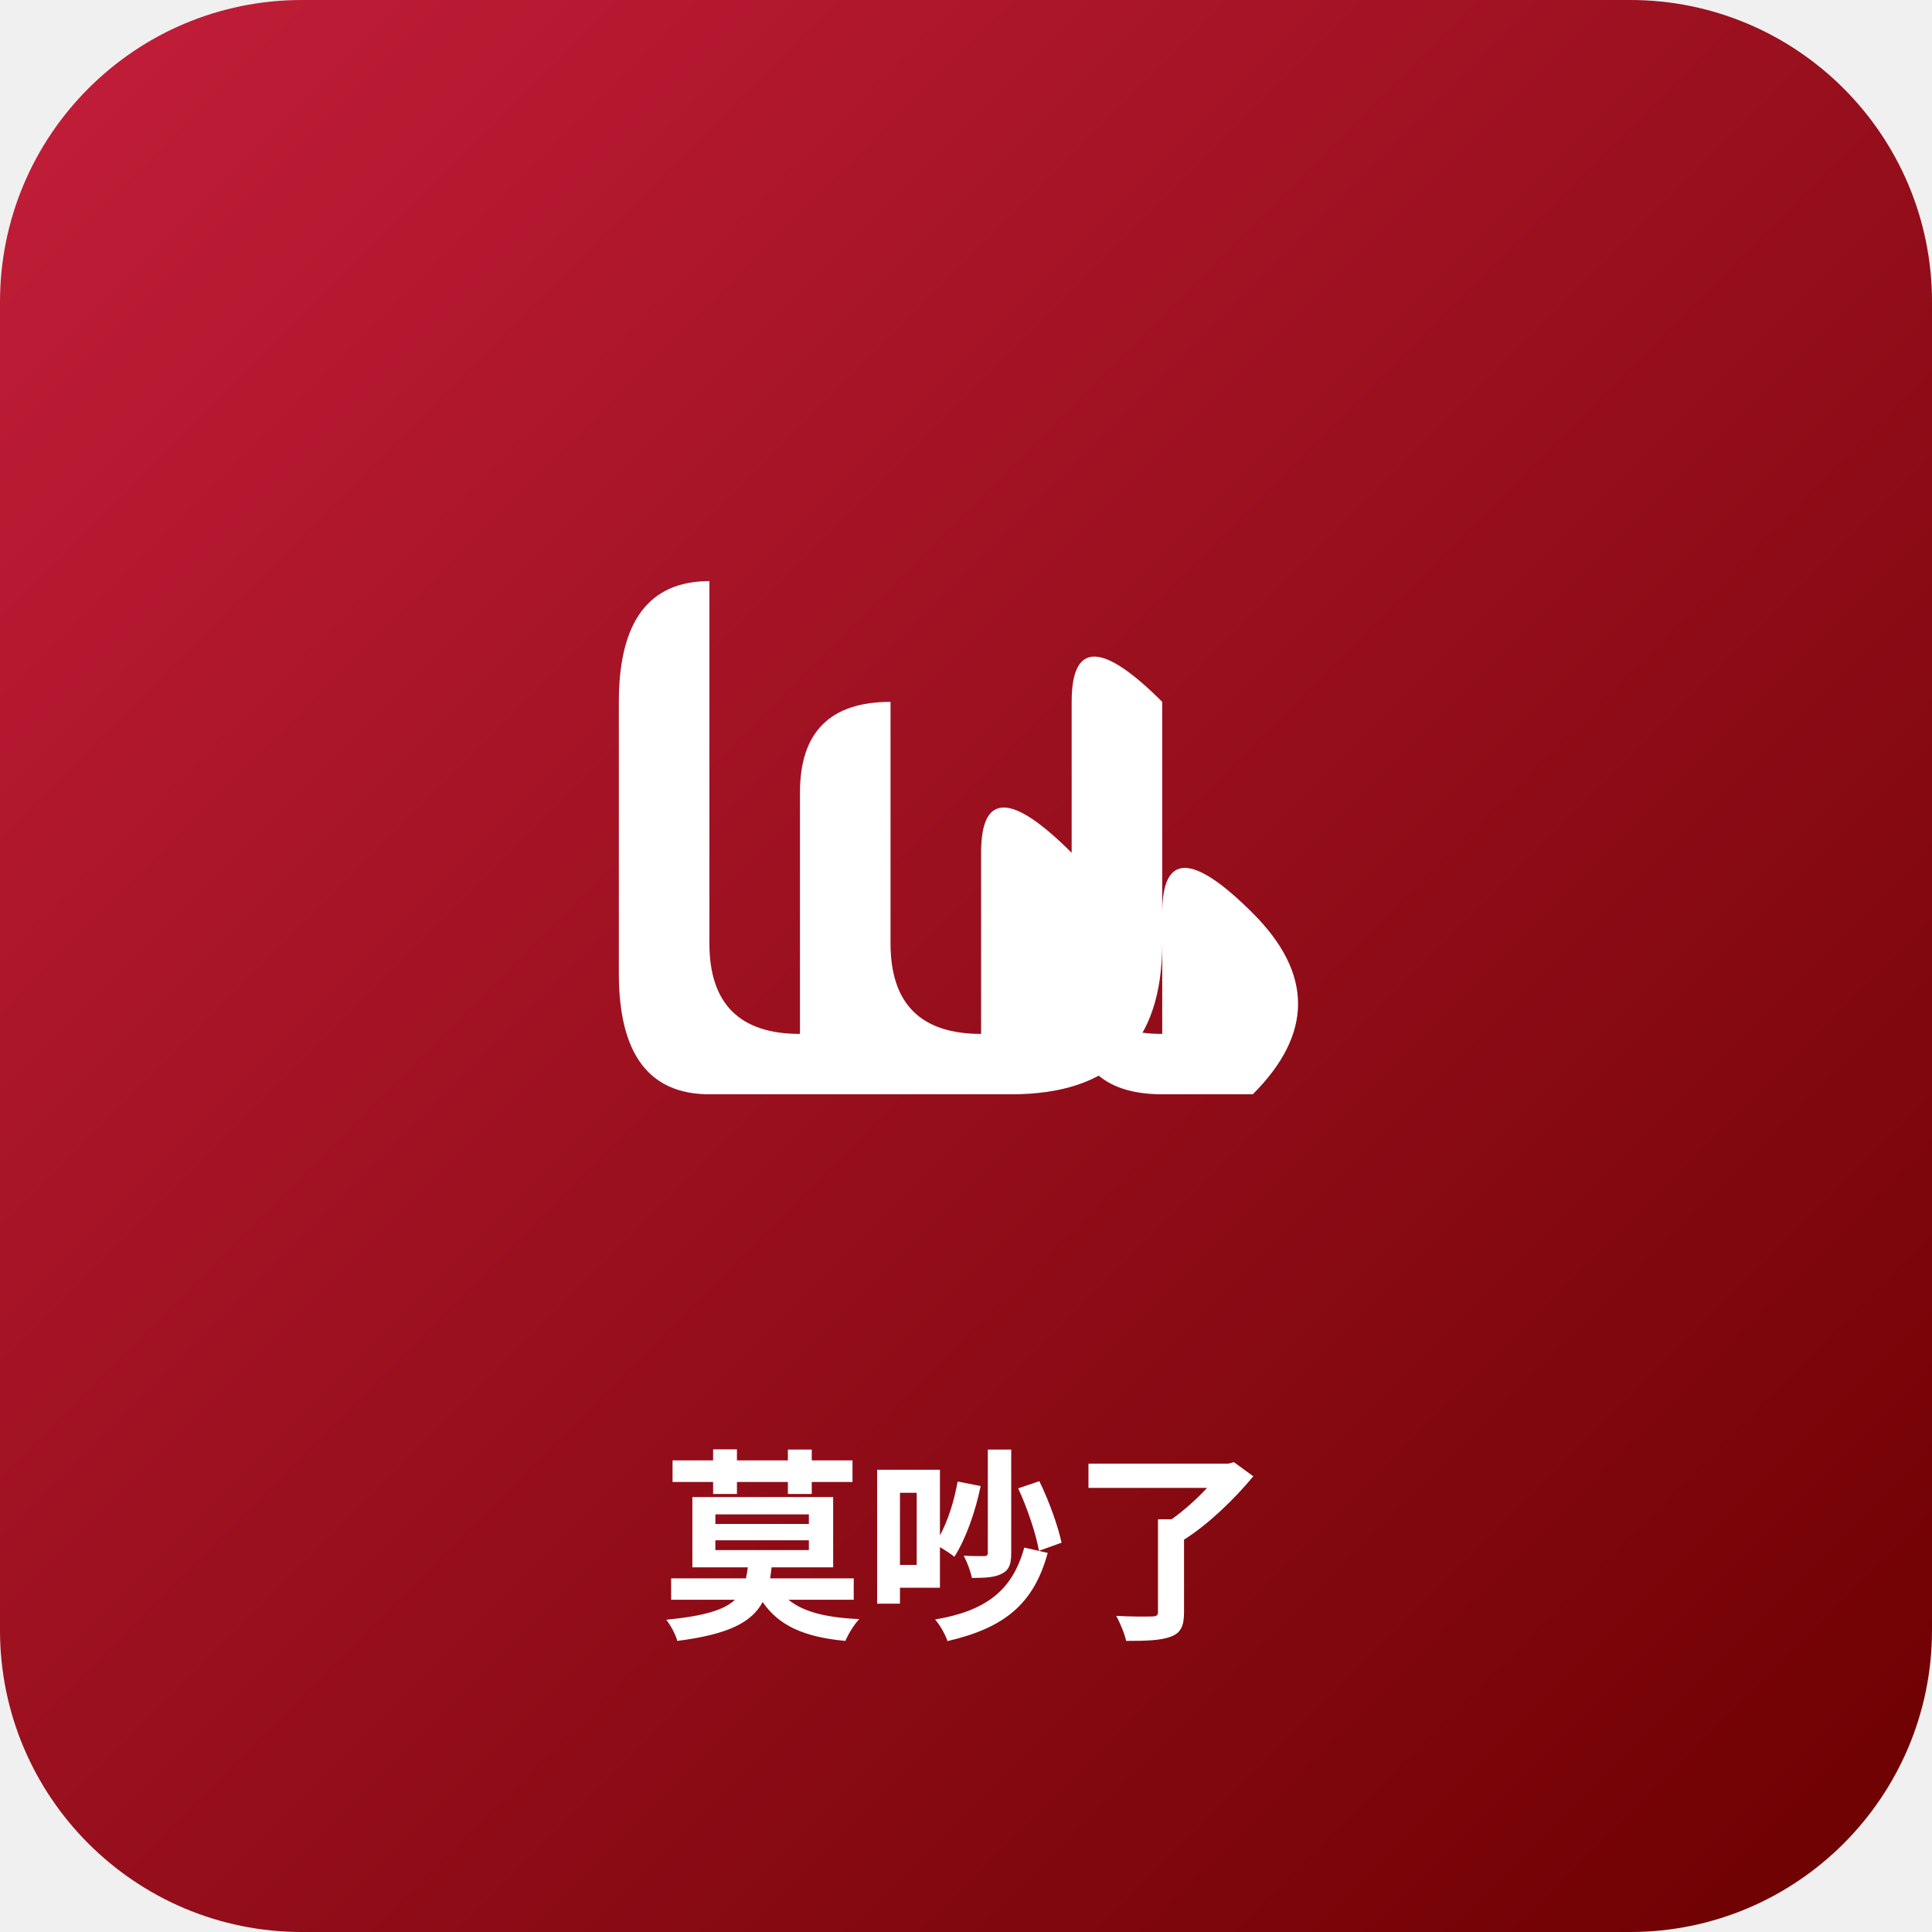
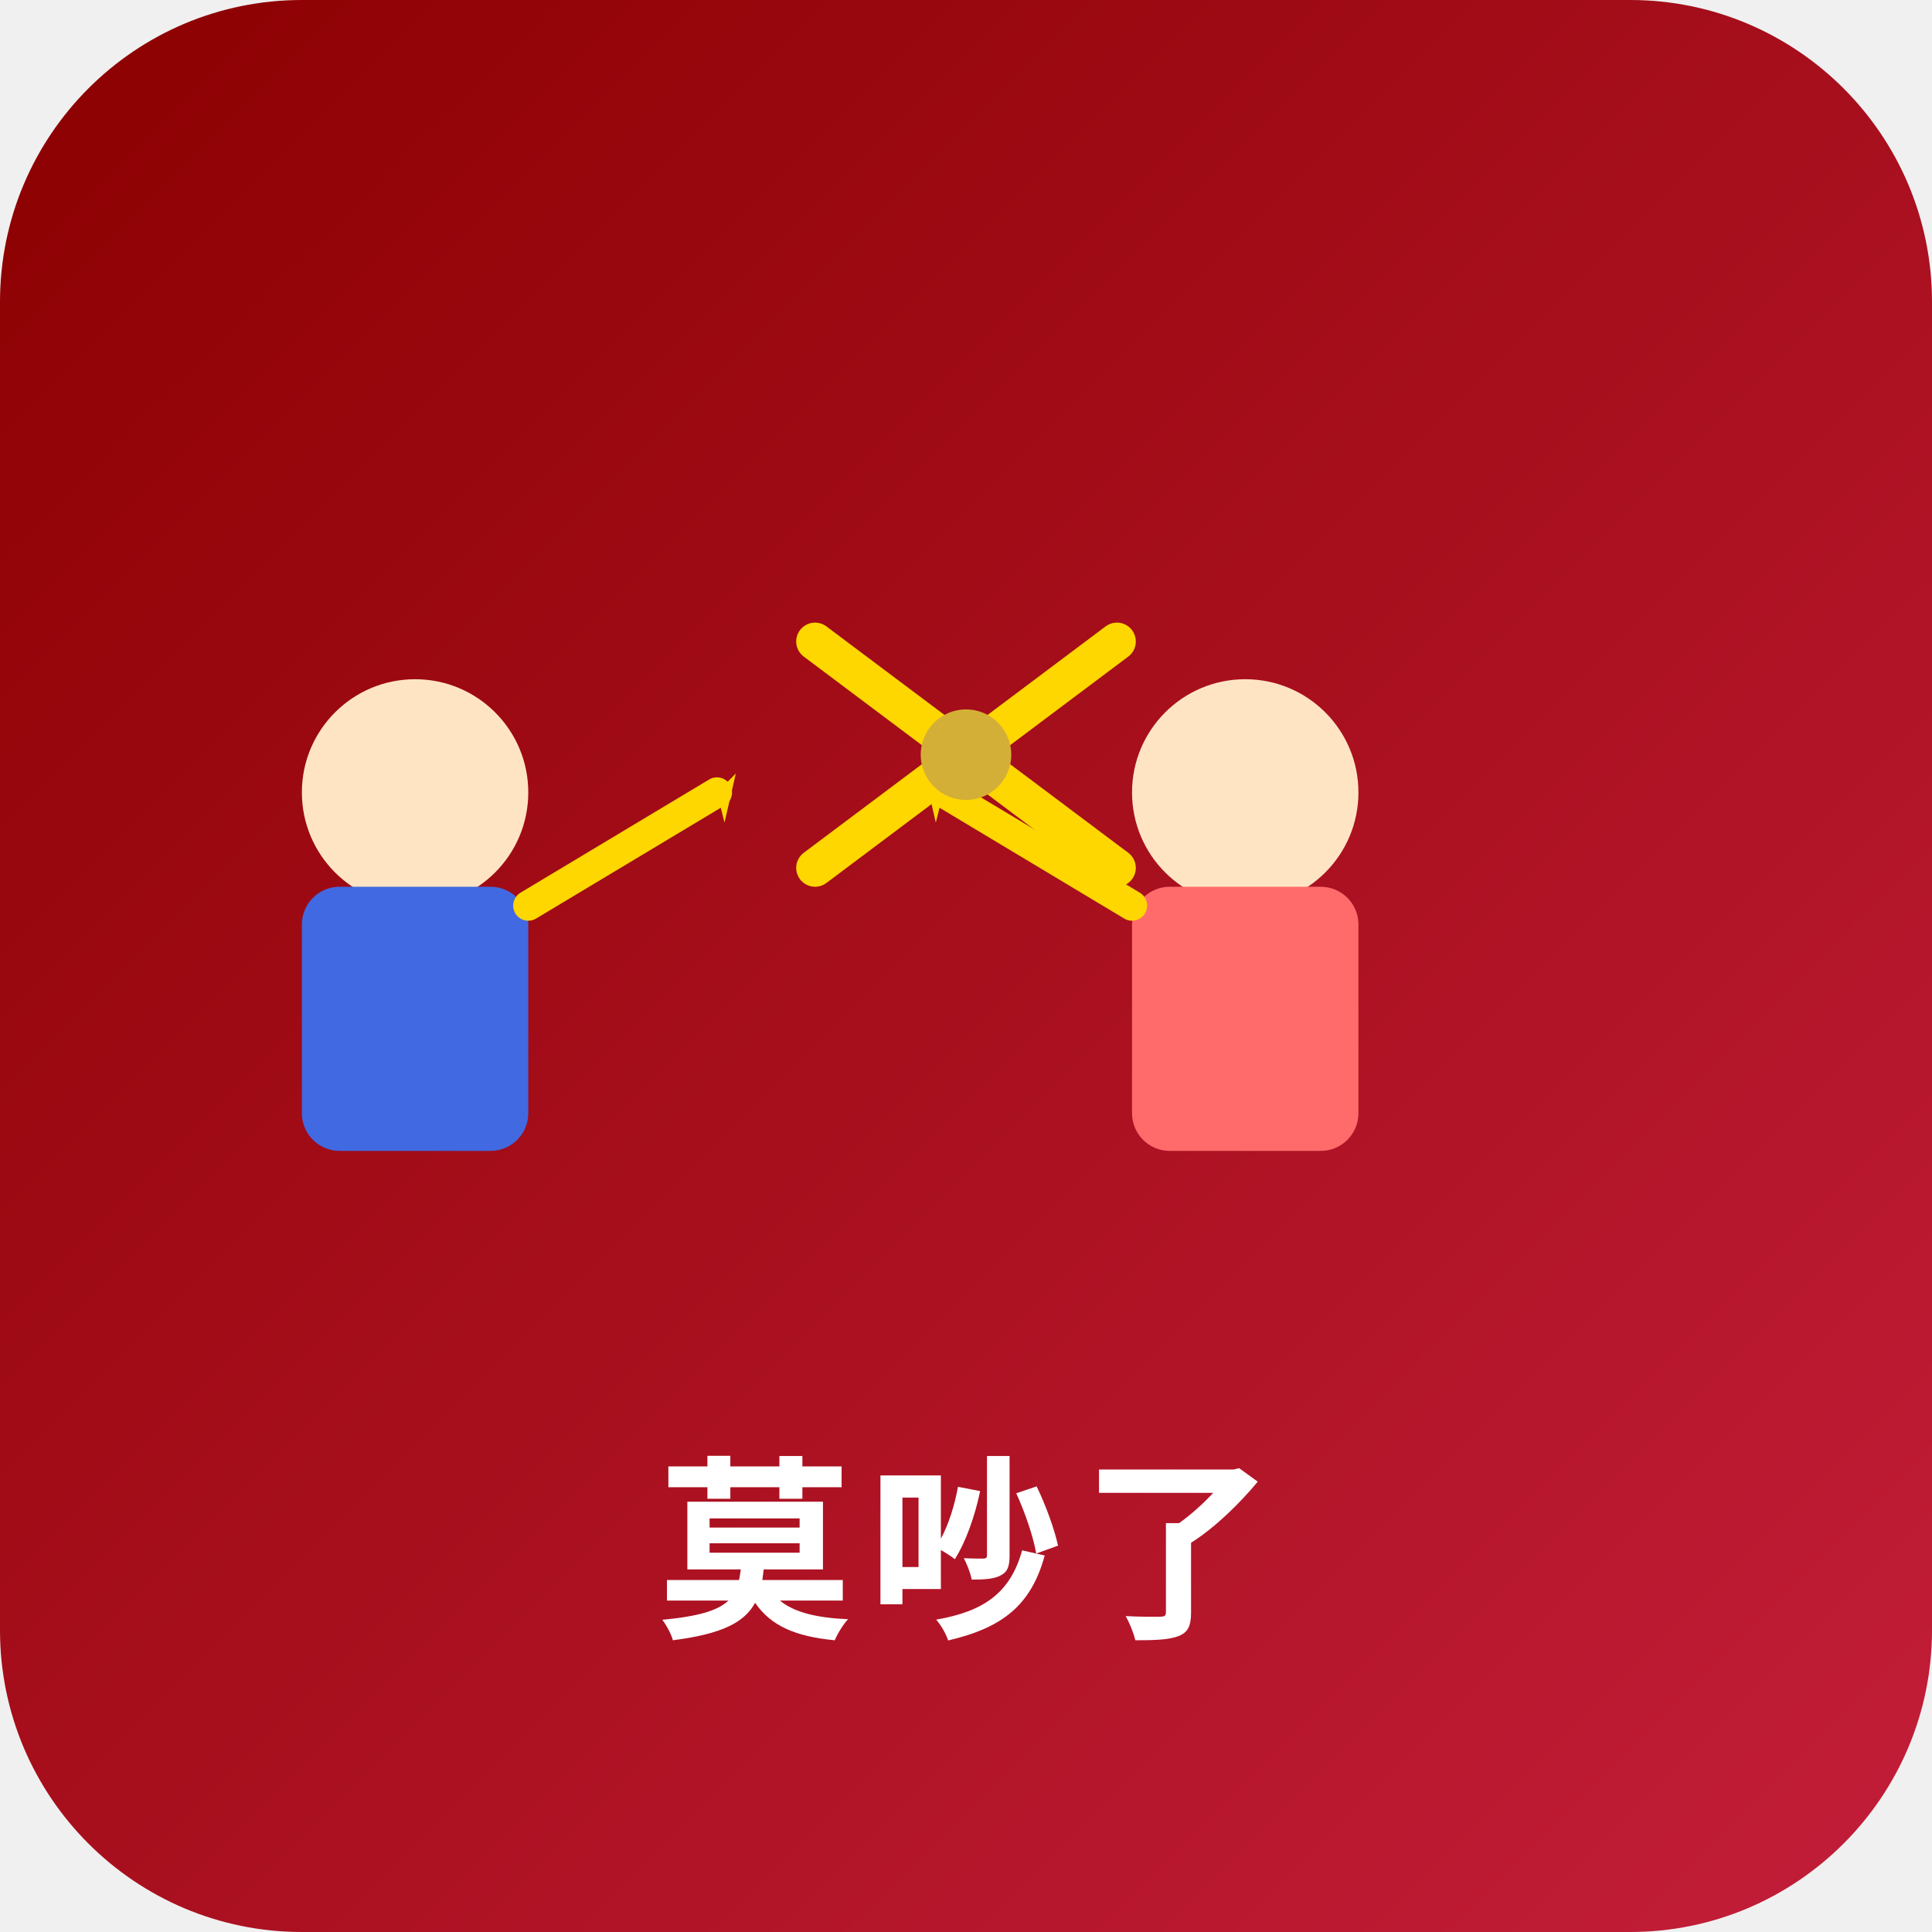
<svg xmlns="http://www.w3.org/2000/svg" viewBox="0 0 512 512">
  <defs>
    <linearGradient id="bg" x1="0%" y1="0%" x2="100%" y2="100%">
-       <stop offset="0%" style="stop-color:#C41E3A" />
-       <stop offset="100%" style="stop-color:#6B0000" />
+       <stop offset="0%" style="stop-color:#8B0000" />
+       <stop offset="100%" style="stop-color:#C41E3A" />
    </linearGradient>
  </defs>
  <rect width="512" height="512" rx="80" fill="url(#bg)" />
-   <g transform="translate(156, 90) scale(0.8)">
-     <path d="M40 120 L40 200 Q40 230 70 230 L70 150 Q70 120 100 120 L100 200 Q100 230 130 230 L130 170 Q130 140 160 170 L160 200 Q160 230 190 230 L190 190 Q190 160 220 190 Q250 220 220 250 L190 250 Q160 250 160 220 L160 120 Q160 90 190 120 L190 200 Q190 250 140 250 L40 250 Q10 250 10 210 L10 120 Q10 80 40 80" fill="#fff" />
+   <g transform="translate(60, 180)">
+     <circle cx="50" cy="30" r="30" fill="#FFE4C4" />
+     <rect x="20" y="55" width="60" height="70" rx="10" fill="#4169E1" />
+     <line x1="80" y1="60" x2="130" y2="30" stroke="#FFD700" stroke-width="8" stroke-linecap="round" />
+     <polygon points="135,25 130,30 132,38" fill="#FFD700" />
  </g>
-   <text x="256" y="430" text-anchor="middle" font-family="PingFang SC, Microsoft YaHei, sans-serif" font-size="54" font-weight="bold" fill="#fff">莫吵了</text>
+   <g transform="translate(280, 180)">
+     <circle cx="50" cy="30" r="30" fill="#FFE4C4" />
+     <rect x="20" y="55" width="60" height="70" rx="10" fill="#FF6B6B" />
+     <line x1="20" y1="60" x2="-30" y2="30" stroke="#FFD700" stroke-width="8" stroke-linecap="round" />
+     <polygon points="-35,25 -30,30 -32,38" fill="#FFD700" />
+   </g>
+   <g transform="translate(256, 200)">
+     <line x1="-40" y1="-30" x2="40" y2="30" stroke="#FFD700" stroke-width="10" stroke-linecap="round" />
+     <line x1="40" y1="-30" x2="-40" y2="30" stroke="#FFD700" stroke-width="10" stroke-linecap="round" />
+     <circle cx="0" cy="0" r="12" fill="#D4AF37" />
+   </g>
+   <text x="256" y="430" text-anchor="middle" font-family="PingFang SC, Microsoft YaHei, sans-serif" font-size="52" font-weight="bold" fill="#fff" letter-spacing="4">莫吵了</text>
</svg>
